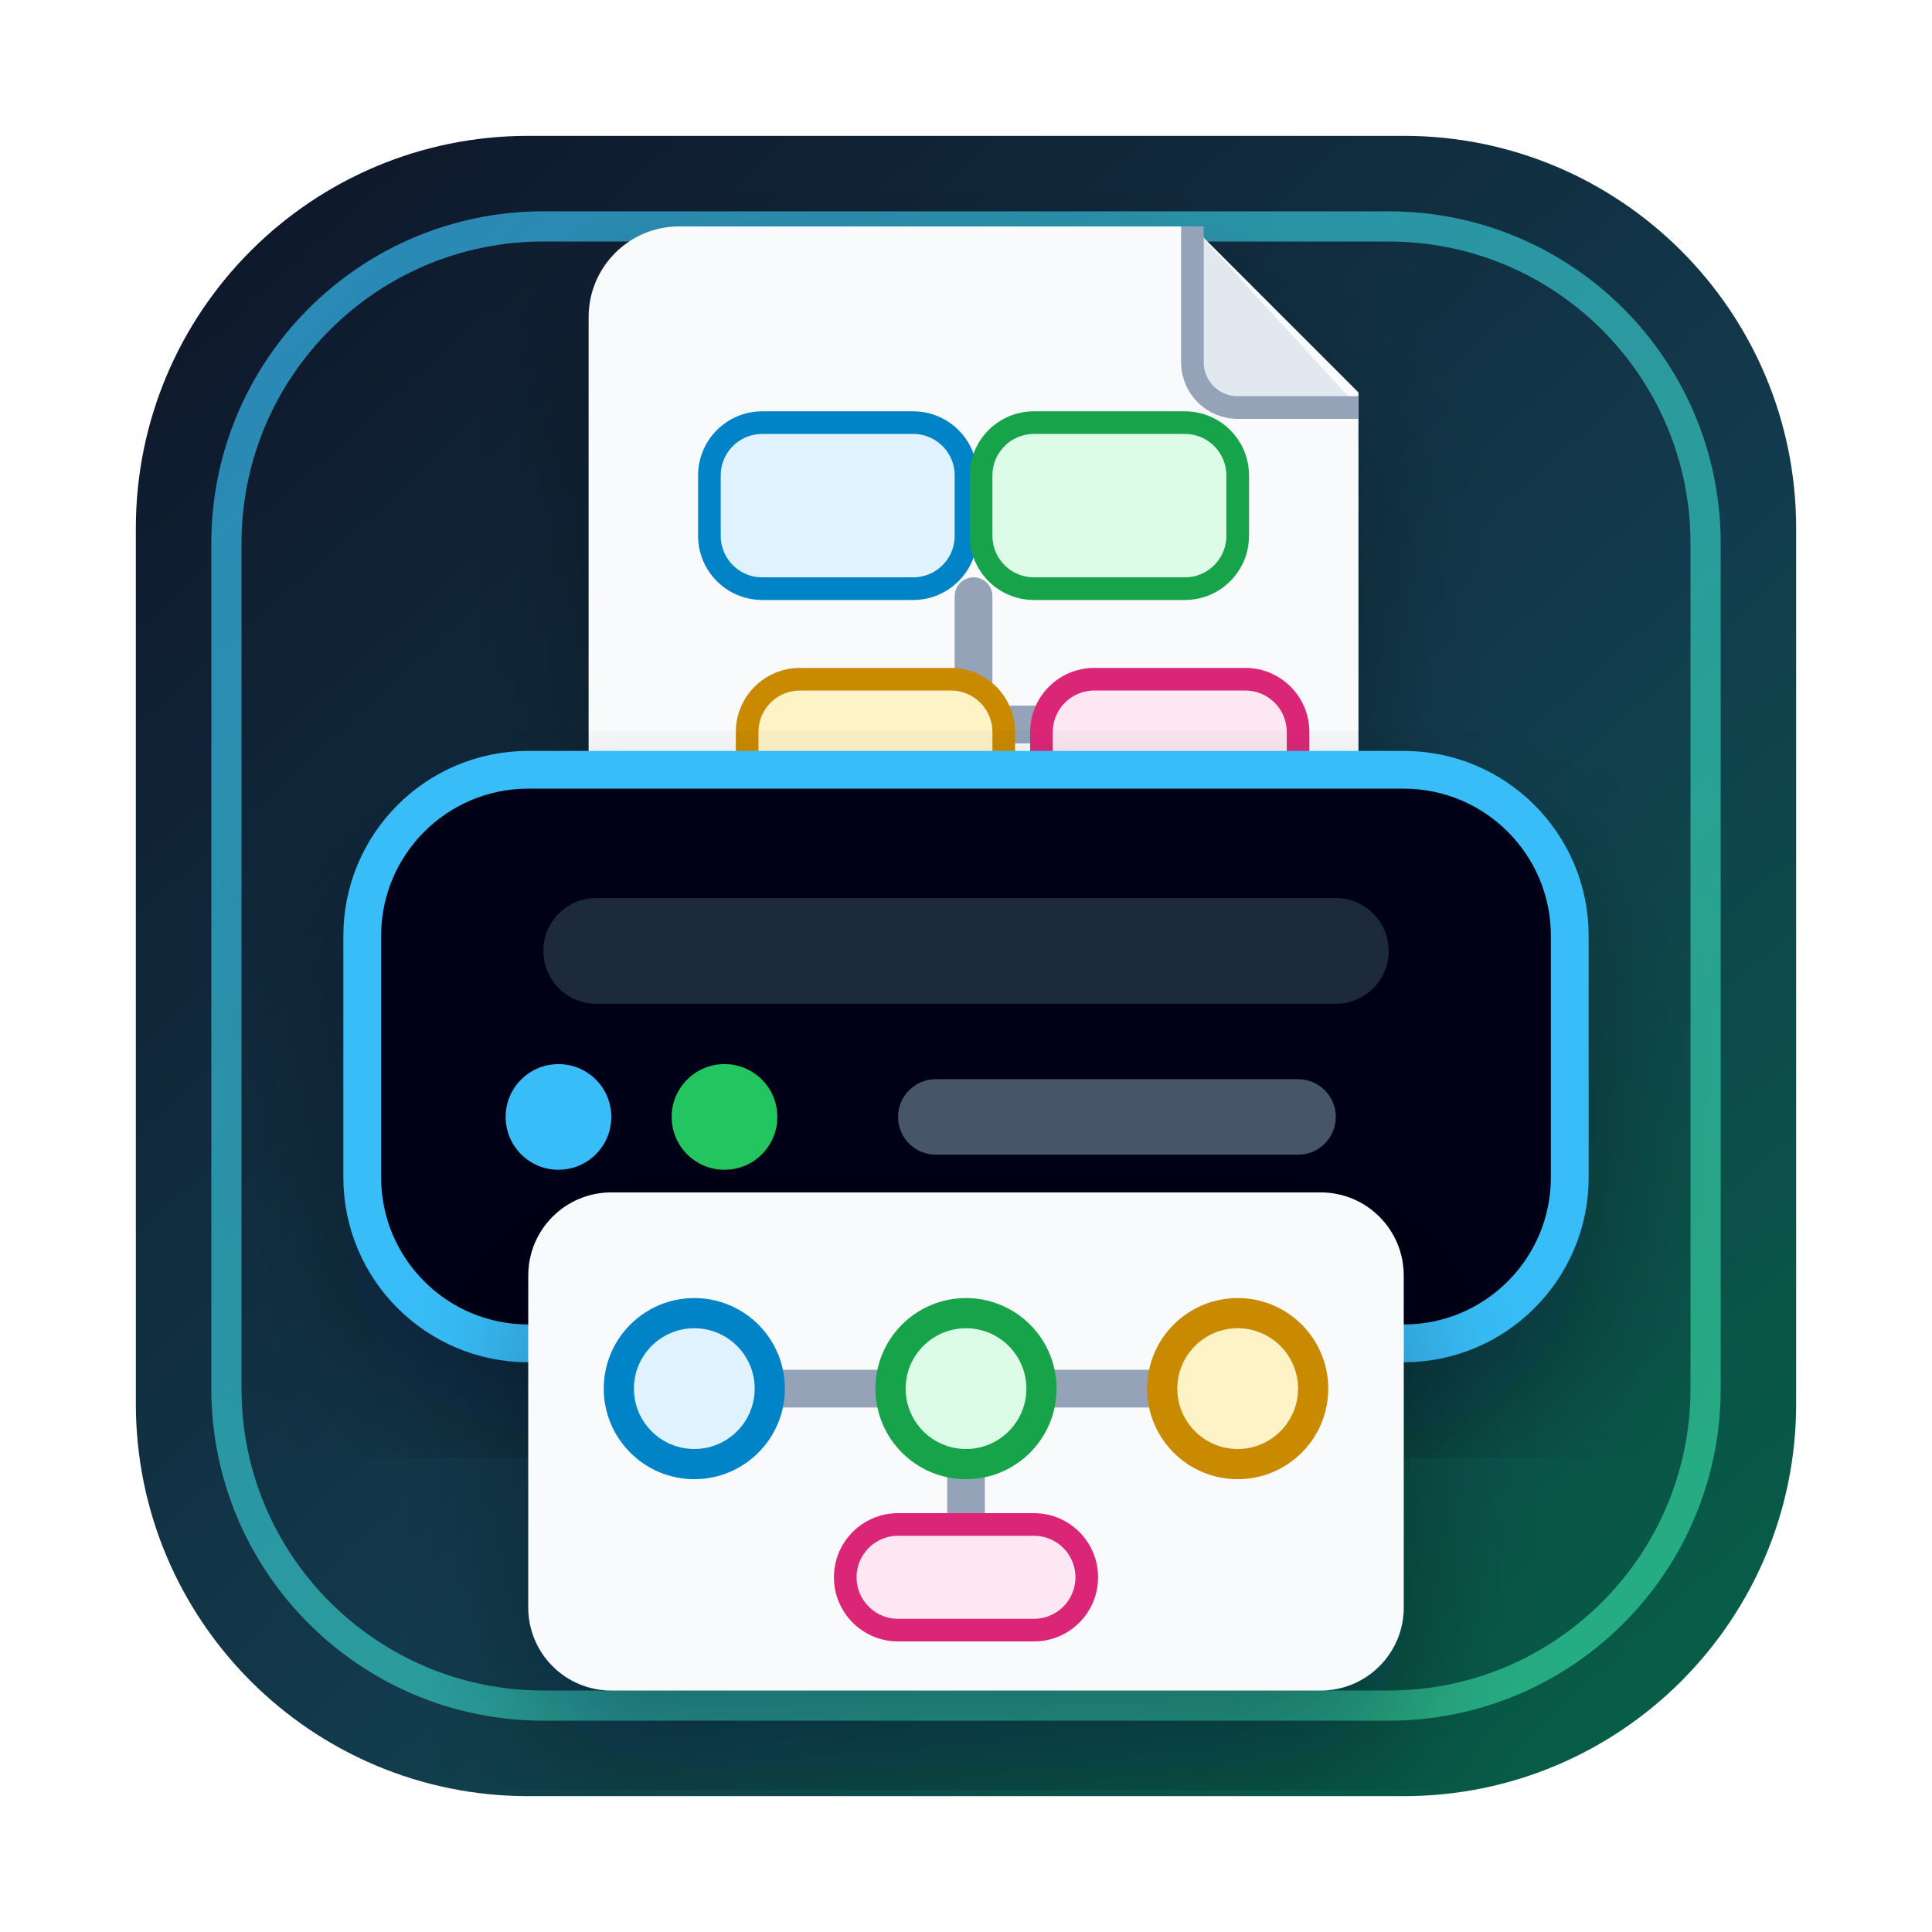
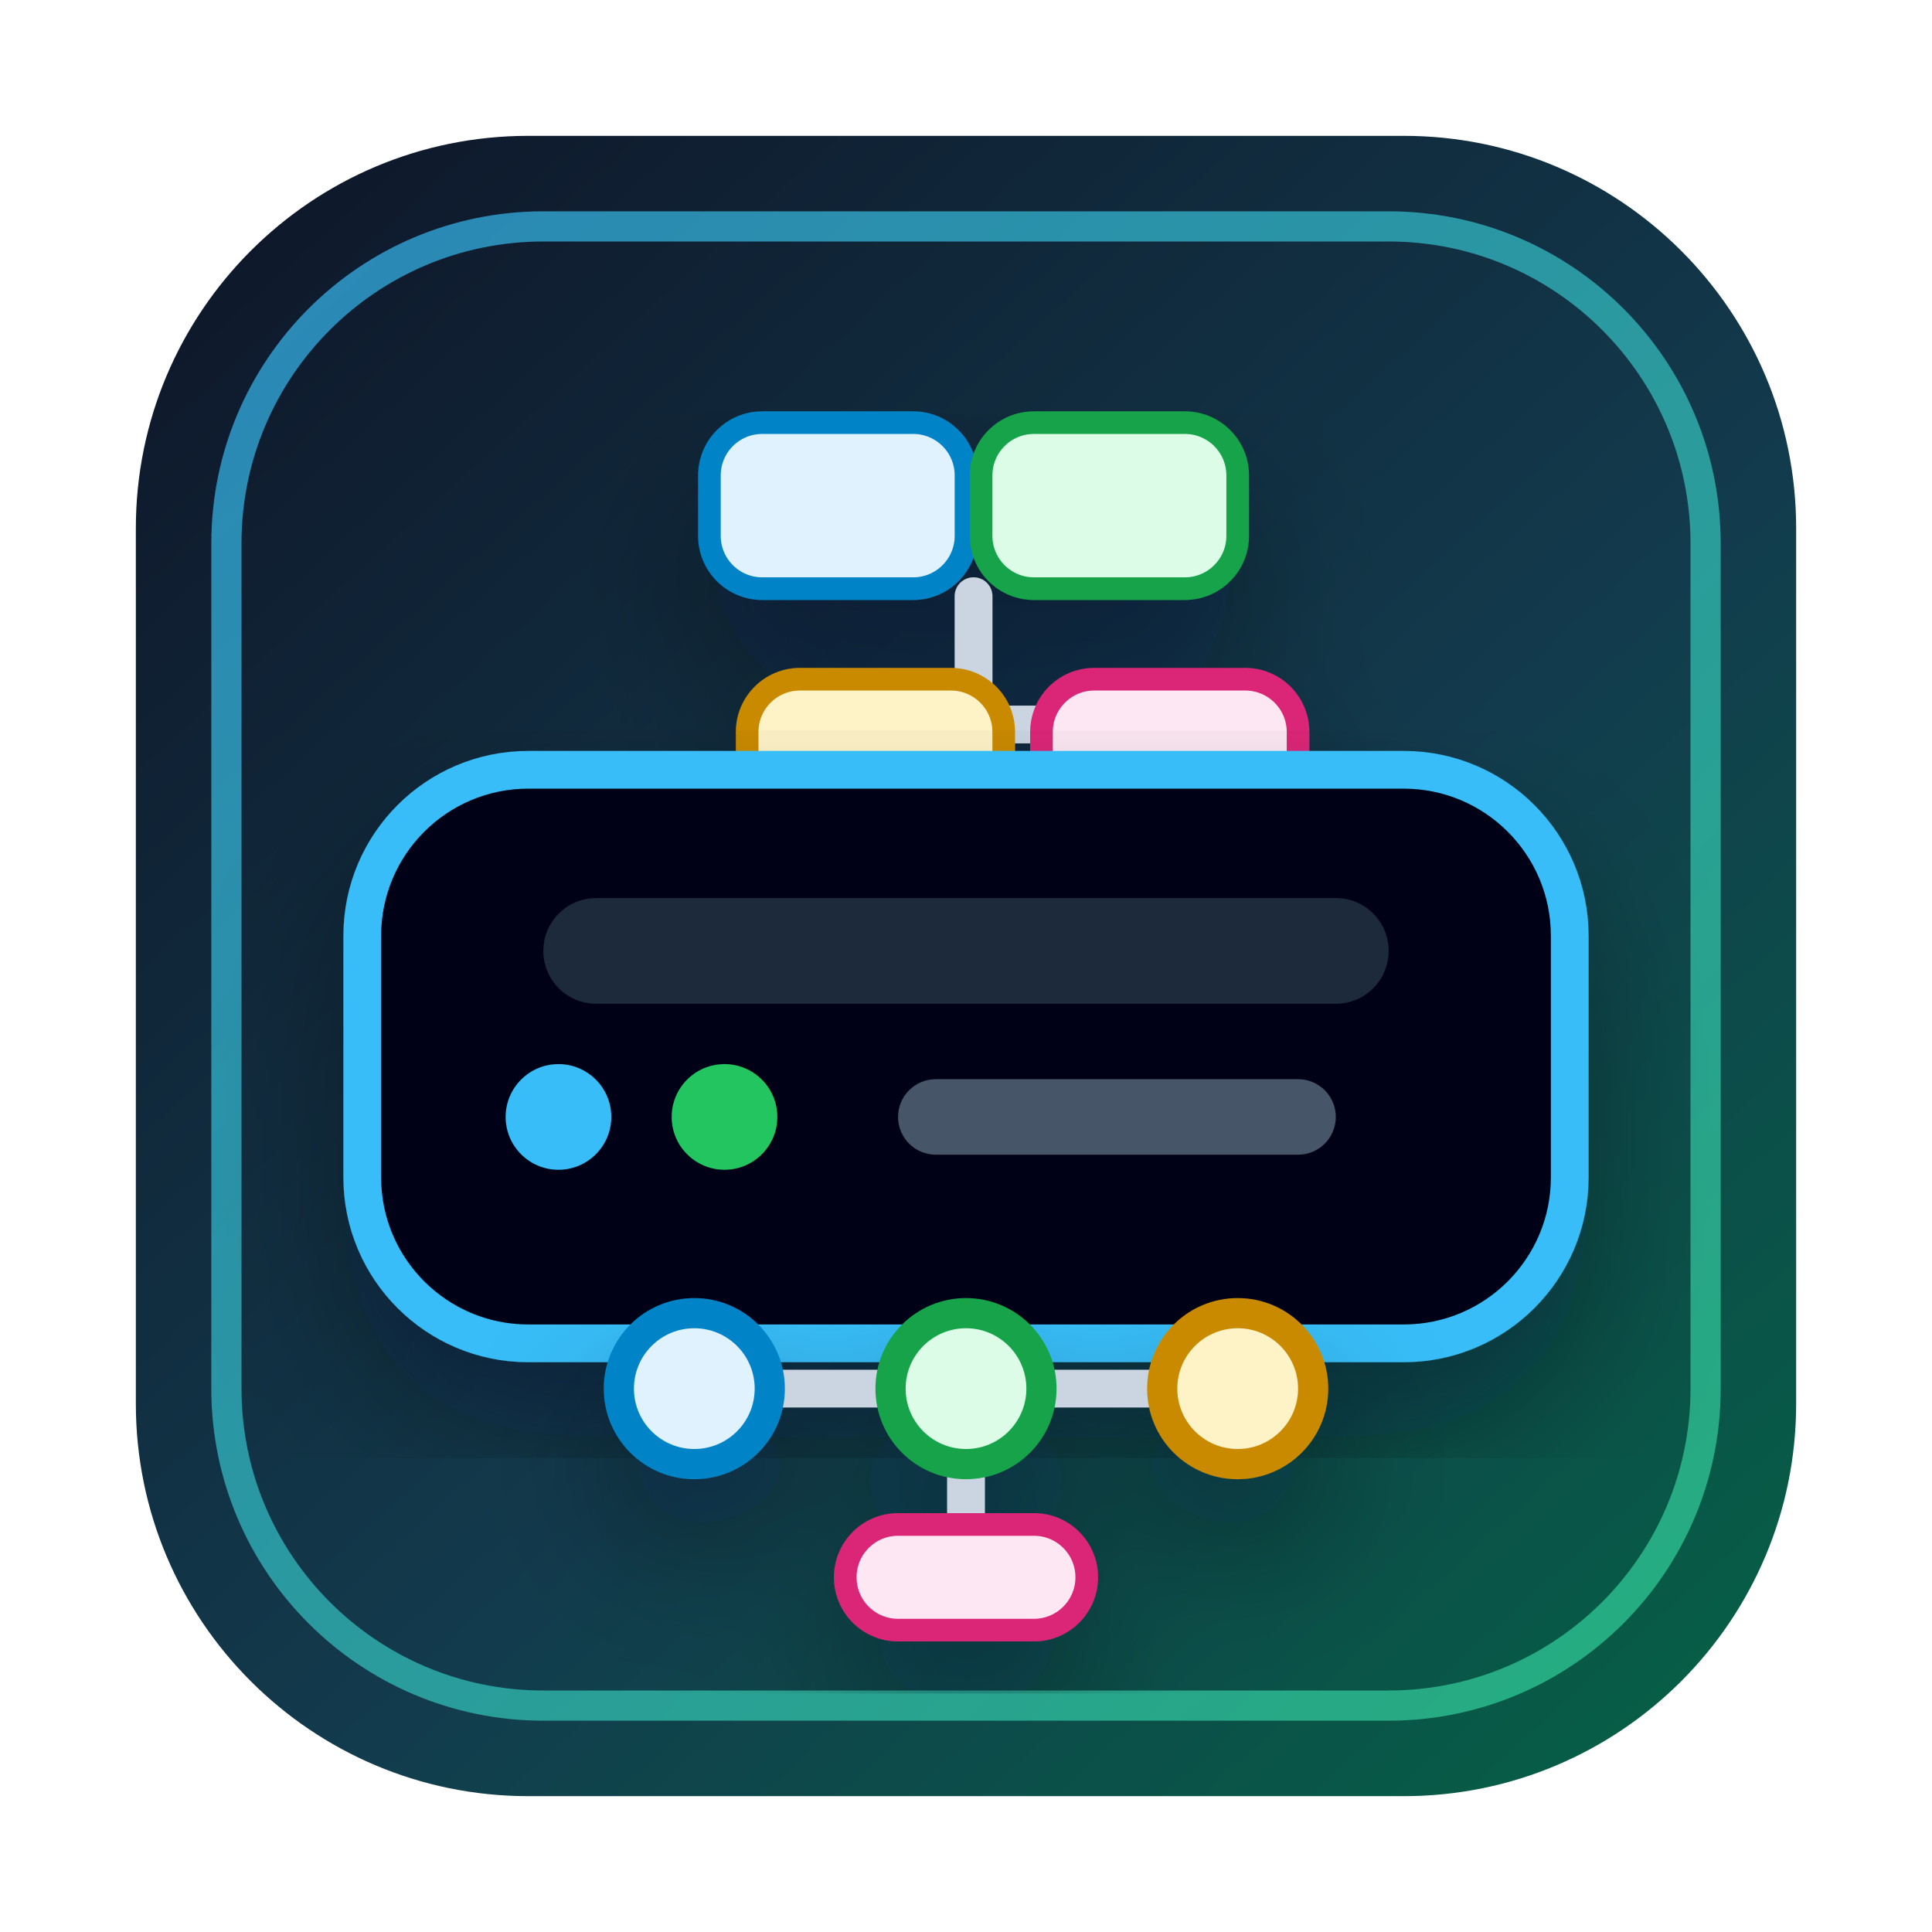
<svg xmlns="http://www.w3.org/2000/svg" width="256" height="256" viewBox="0 0 256 256" fill="none" role="img" aria-labelledby="title desc">
  <defs>
    <linearGradient id="bg" x1="34" y1="24" x2="222" y2="232" gradientUnits="userSpaceOnUse">
      <stop stop-color="#0F172A" />
      <stop offset="0.58" stop-color="#123B4D" />
      <stop offset="1" stop-color="#065F46" />
    </linearGradient>
    <linearGradient id="edge" x1="38" y1="34" x2="218" y2="222" gradientUnits="userSpaceOnUse">
      <stop stop-color="#38BDF8" />
      <stop offset="1" stop-color="#34D399" />
    </linearGradient>
    <filter id="shadow" x="-20%" y="-20%" width="140%" height="140%">
      <feDropShadow dx="0" dy="10" stdDeviation="9" flood-color="#020617" flood-opacity="0.32" />
    </filter>
  </defs>
  <rect x="18" y="18" width="220" height="220" rx="52" fill="url(#bg)" />
  <rect x="30" y="30" width="196" height="196" rx="42" stroke="url(#edge)" stroke-width="4" stroke-opacity="0.68" />
  <g filter="url(#shadow)">
-     <path d="M78 42C78 35.373 83.373 30 90 30H158L180 52V112C180 118.627 174.627 124 168 124H90C83.373 124 78 118.627 78 112V42Z" fill="#F8FAFC" />
-     <path d="M158 30V48C158 51.314 160.686 54 164 54H180" fill="#E2E8F0" />
-     <path d="M158 30V48C158 51.314 160.686 54 164 54H180" stroke="#94A3B8" stroke-width="3" stroke-linejoin="round" />
-     <path d="M112 66H146" stroke="#94A3B8" stroke-width="5" stroke-linecap="round" />
-     <path d="M129 79V92" stroke="#94A3B8" stroke-width="5" stroke-linecap="round" />
-     <path d="M104 96H154" stroke="#94A3B8" stroke-width="5" stroke-linecap="round" />
+     <path d="M112 66H146" stroke="#CBD5E1" stroke-width="5" stroke-linecap="round" />
+     <path d="M129 79V92" stroke="#CBD5E1" stroke-width="5" stroke-linecap="round" />
+     <path d="M104 96H154" stroke="#CBD5E1" stroke-width="5" stroke-linecap="round" />
    <rect x="94" y="56" width="34" height="22" rx="7" fill="#E0F2FE" stroke="#0284C7" stroke-width="3" />
    <rect x="130" y="56" width="34" height="22" rx="7" fill="#DCFCE7" stroke="#16A34A" stroke-width="3" />
    <rect x="99" y="90" width="34" height="22" rx="7" fill="#FEF3C7" stroke="#CA8A04" stroke-width="3" />
    <rect x="138" y="90" width="34" height="22" rx="7" fill="#FCE7F3" stroke="#DB2777" stroke-width="3" />
  </g>
  <g filter="url(#shadow)">
    <rect x="48" y="102" width="160" height="76" rx="22" fill="#020617" stroke="#38BDF8" stroke-width="5" />
    <rect x="72" y="119" width="112" height="14" rx="7" fill="#1E293B" />
    <circle cx="74" cy="148" r="7" fill="#38BDF8" />
    <circle cx="96" cy="148" r="7" fill="#22C55E" />
    <rect x="119" y="143" width="58" height="10" rx="5" fill="#475569" />
  </g>
  <g filter="url(#shadow)">
-     <rect x="70" y="158" width="116" height="66" rx="11" fill="#F8FAFC" />
-     <path d="M92 184H128" stroke="#94A3B8" stroke-width="5" stroke-linecap="round" />
-     <path d="M128 184H164" stroke="#94A3B8" stroke-width="5" stroke-linecap="round" />
-     <path d="M128 184V204" stroke="#94A3B8" stroke-width="5" stroke-linecap="round" />
+     <path d="M92 184H128" stroke="#CBD5E1" stroke-width="5" stroke-linecap="round" />
+     <path d="M128 184H164" stroke="#CBD5E1" stroke-width="5" stroke-linecap="round" />
+     <path d="M128 184V204" stroke="#CBD5E1" stroke-width="5" stroke-linecap="round" />
    <circle cx="92" cy="184" r="10" fill="#E0F2FE" stroke="#0284C7" stroke-width="4" />
    <circle cx="128" cy="184" r="10" fill="#DCFCE7" stroke="#16A34A" stroke-width="4" />
    <circle cx="164" cy="184" r="10" fill="#FEF3C7" stroke="#CA8A04" stroke-width="4" />
    <rect x="112" y="202" width="32" height="14" rx="7" fill="#FCE7F3" stroke="#DB2777" stroke-width="3" />
  </g>
</svg>
